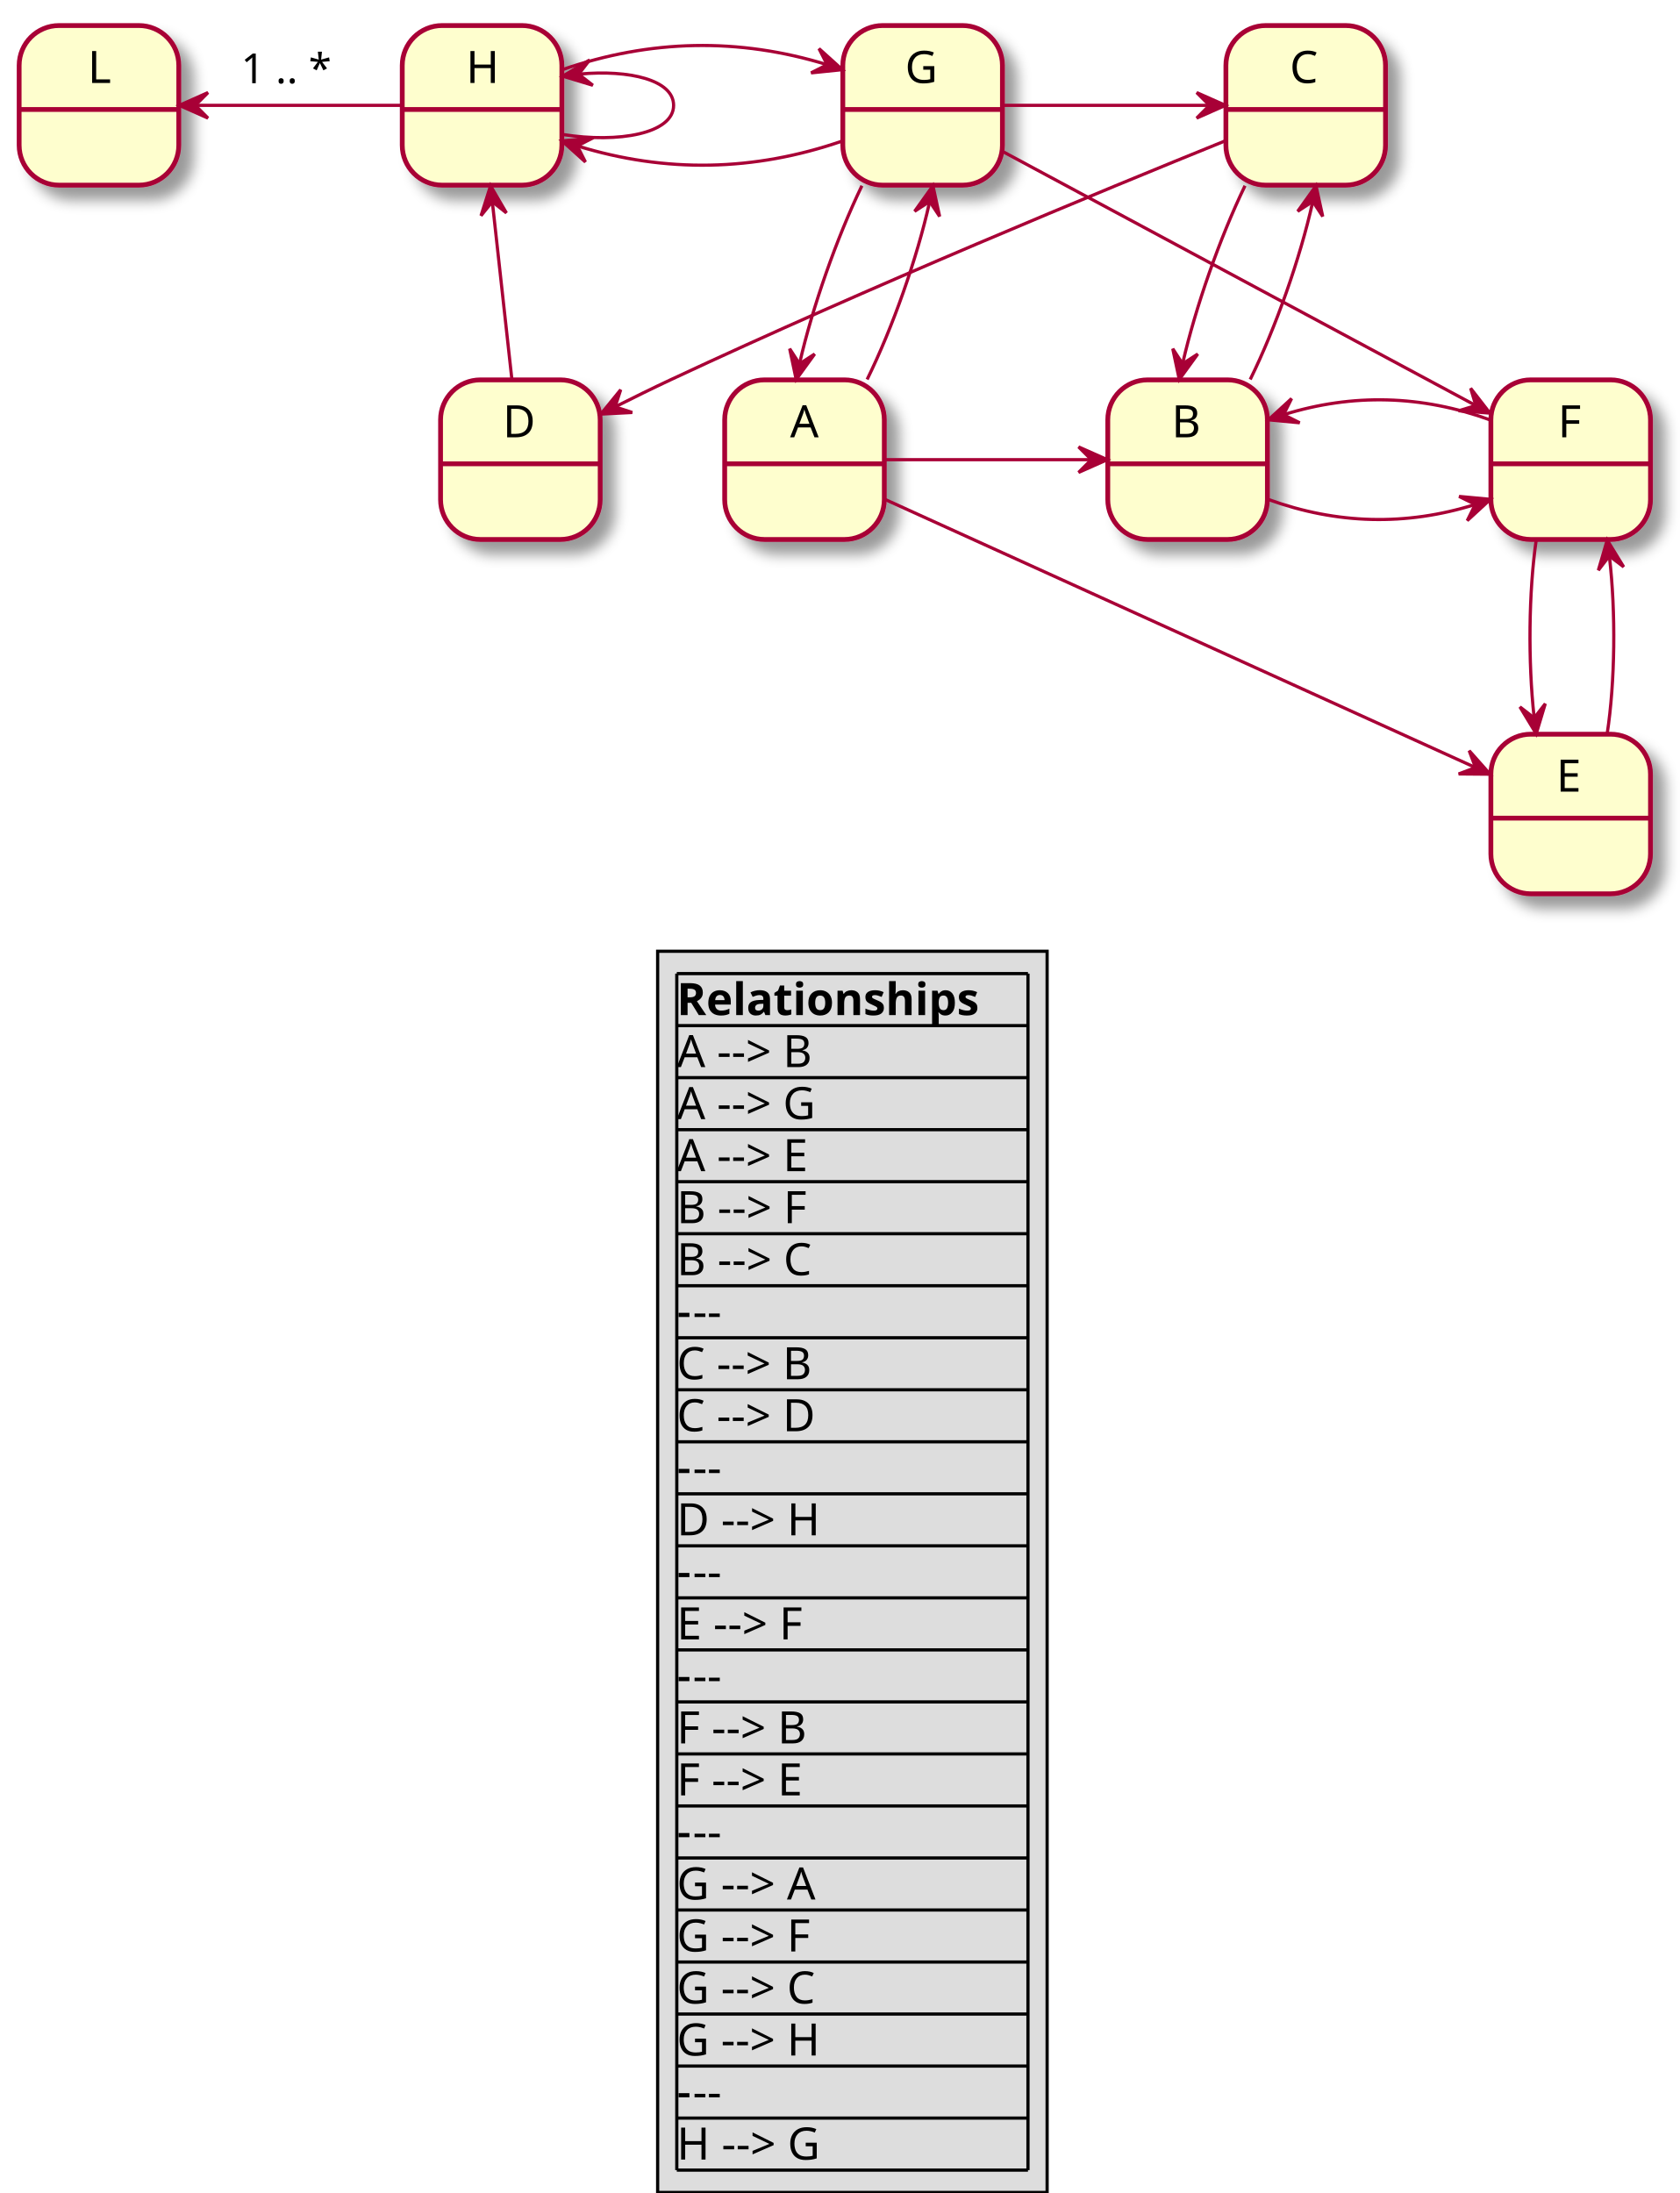
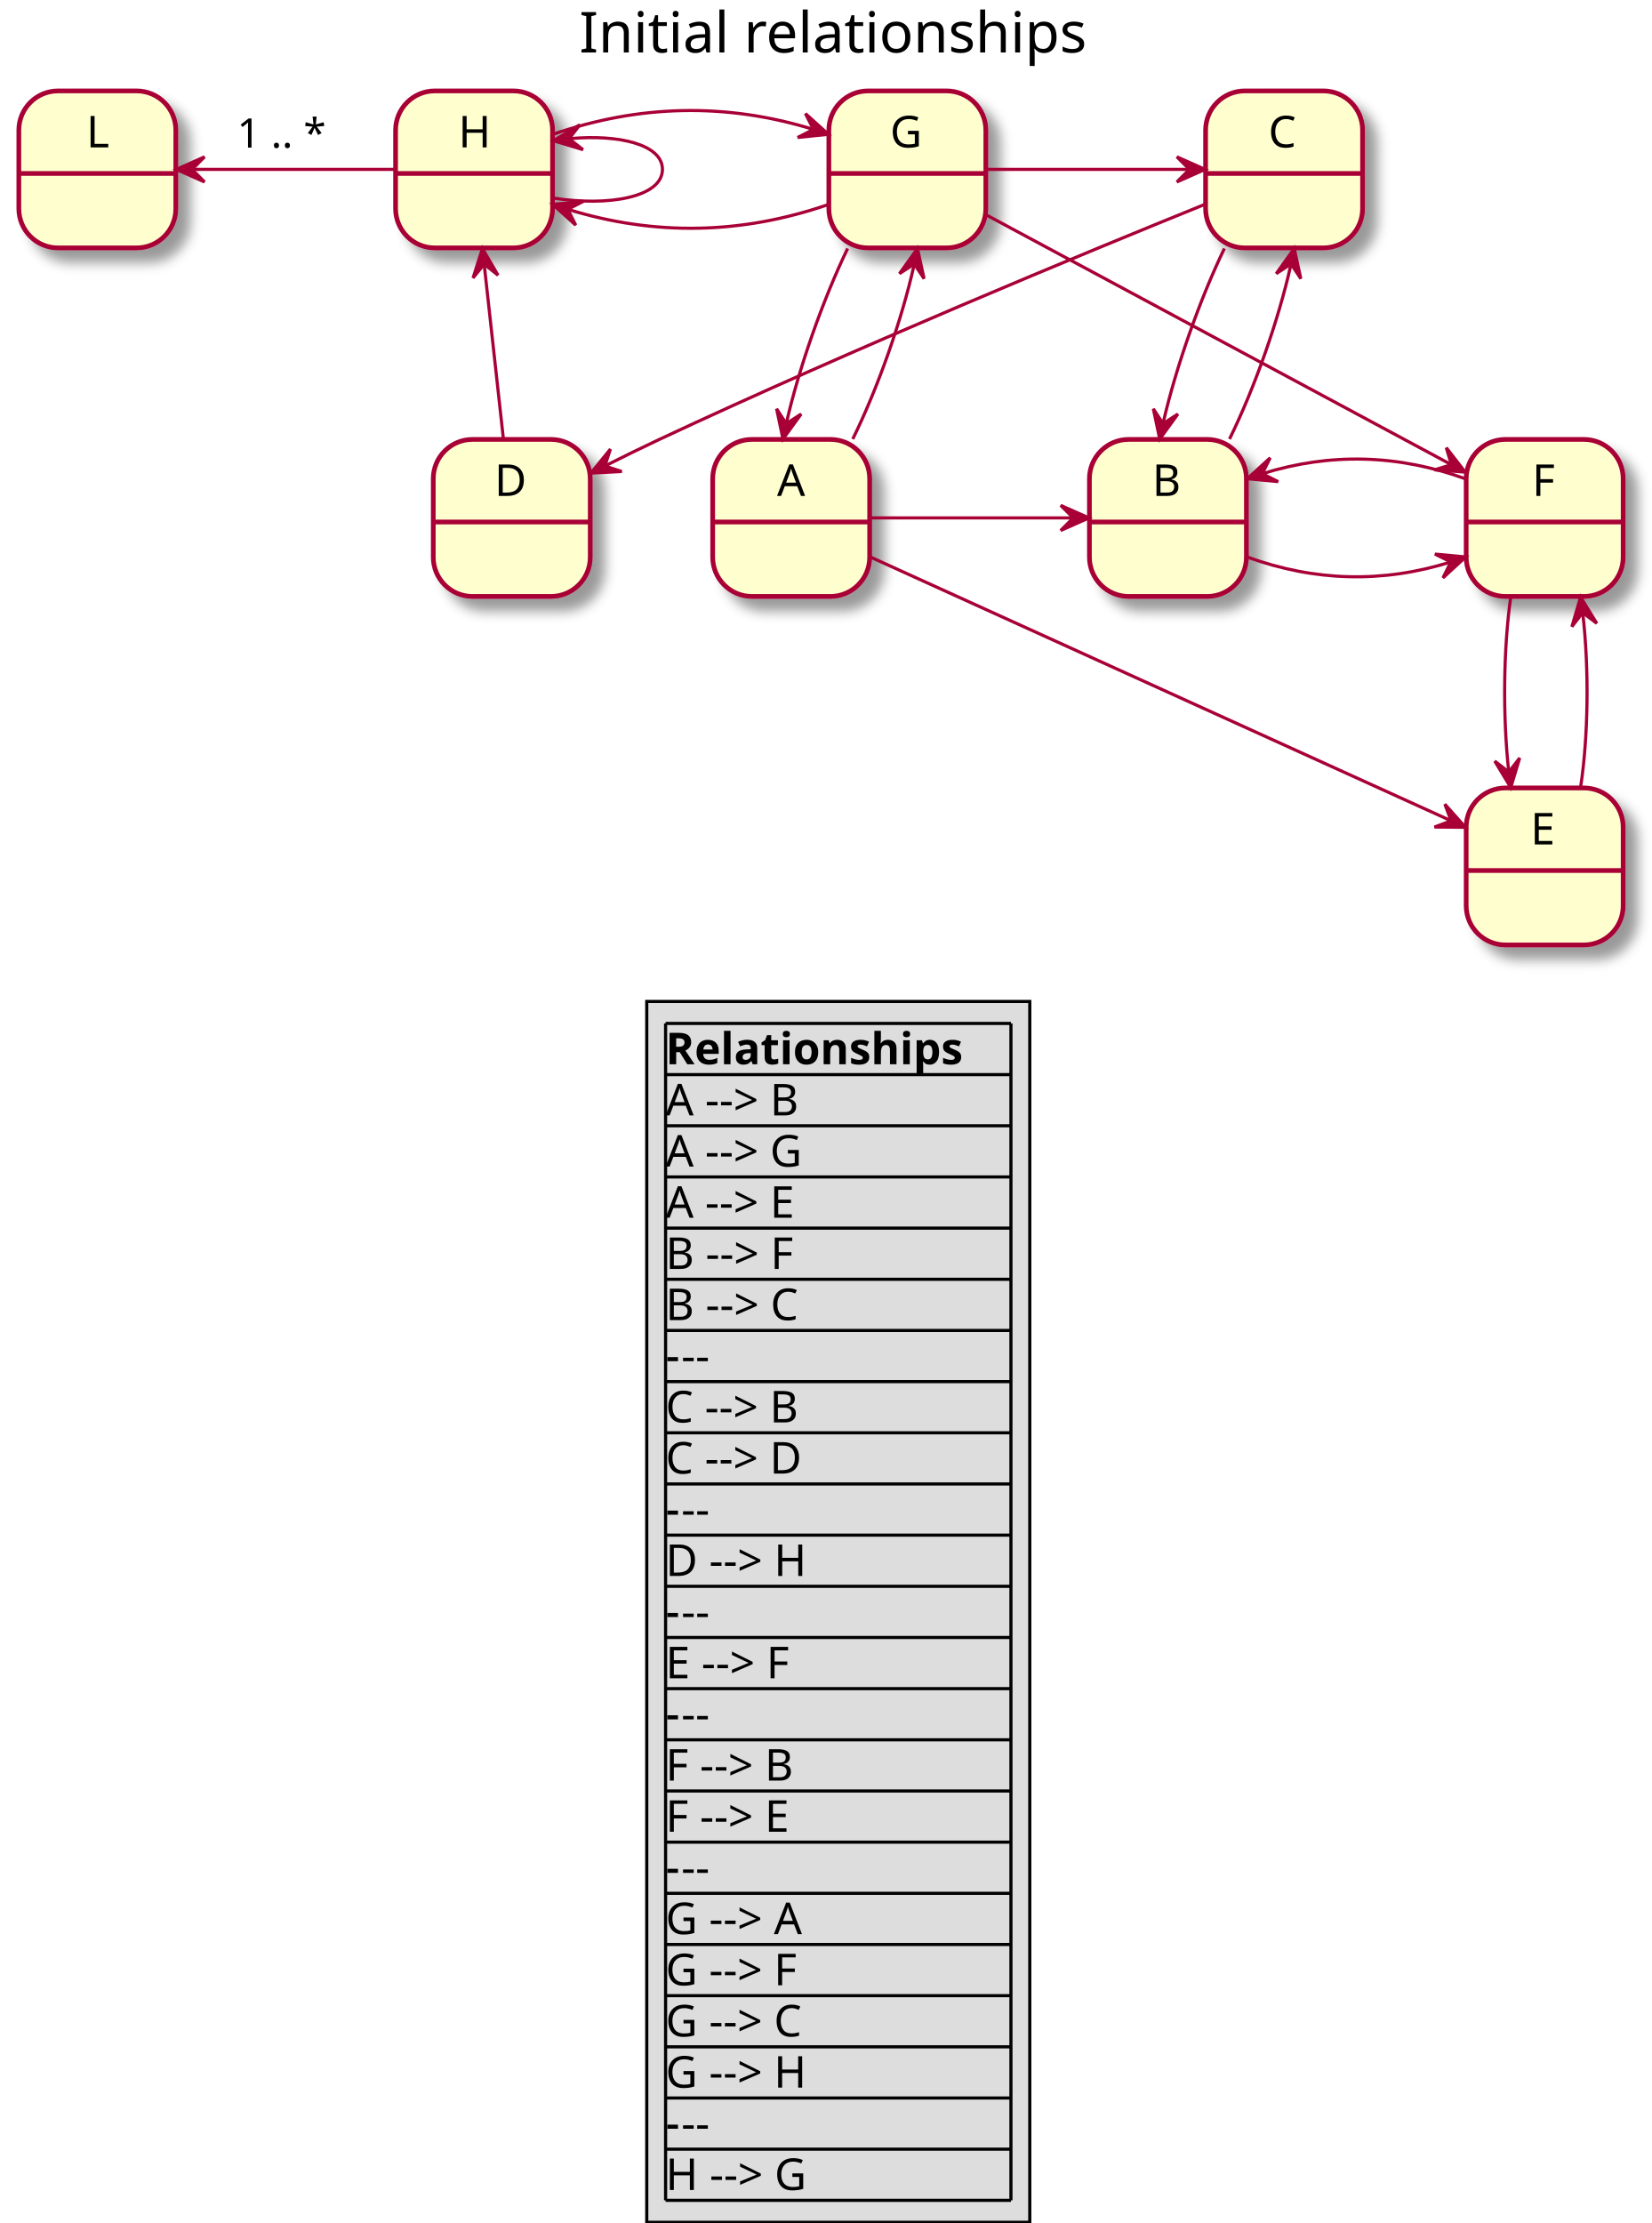
- <svg xmlns="http://www.w3.org/2000/svg" height="687px" style="width:526px;height:687px;" version="1.1" viewBox="0 0 526 687" width="526px">
+ <svg xmlns="http://www.w3.org/2000/svg" height="708px" style="width:526px;height:708px;" version="1.1" viewBox="0 0 526 708" width="526px">
  <defs>
-     <filter height="300%" id="fs95ii6" width="300%" x="-1" y="-1">
+     <filter height="300%" id="f13m2fj" width="300%" x="-1" y="-1">
      <feGaussianBlur result="blurOut" stdDeviation="2.0" />
      <feColorMatrix in="blurOut" result="blurOut2" type="matrix" values="0 0 0 0 0 0 0 0 0 0 0 0 0 0 0 0 0 0 .4 0" />
      <feOffset dx="4.0" dy="4.0" in="blurOut2" result="blurOut3" />
      <feBlend in="SourceGraphic" in2="blurOut3" mode="normal" />
    </filter>
  </defs>
  <g>
-     <rect fill="#FEFECE" filter="url(#fs95ii6)" height="50" rx="12.5" ry="12.5" style="stroke: #A80036; stroke-width: 1.5;" width="50" x="227" y="119" />
-     <line style="stroke: #A80036; stroke-width: 1.5;" x1="227" x2="277" y1="145.297" y2="145.297" />
-     <text fill="#000000" font-family="sans-serif" font-size="14" lengthAdjust="spacingAndGlyphs" textLength="9" x="247.5" y="136.995">A</text>
-     <rect fill="#FEFECE" filter="url(#fs95ii6)" height="50" rx="12.5" ry="12.5" style="stroke: #A80036; stroke-width: 1.5;" width="50" x="347" y="119" />
-     <line style="stroke: #A80036; stroke-width: 1.5;" x1="347" x2="397" y1="145.297" y2="145.297" />
-     <text fill="#000000" font-family="sans-serif" font-size="14" lengthAdjust="spacingAndGlyphs" textLength="10" x="367" y="136.995">B</text>
-     <rect fill="#FEFECE" filter="url(#fs95ii6)" height="50" rx="12.5" ry="12.5" style="stroke: #A80036; stroke-width: 1.5;" width="50" x="384" y="8" />
-     <line style="stroke: #A80036; stroke-width: 1.5;" x1="384" x2="434" y1="34.297" y2="34.297" />
-     <text fill="#000000" font-family="sans-serif" font-size="14" lengthAdjust="spacingAndGlyphs" textLength="10" x="404" y="25.995">C</text>
-     <rect fill="#FEFECE" filter="url(#fs95ii6)" height="50" rx="12.5" ry="12.5" style="stroke: #A80036; stroke-width: 1.5;" width="50" x="138" y="119" />
-     <line style="stroke: #A80036; stroke-width: 1.5;" x1="138" x2="188" y1="145.297" y2="145.297" />
-     <text fill="#000000" font-family="sans-serif" font-size="14" lengthAdjust="spacingAndGlyphs" textLength="11" x="157.5" y="136.995">D</text>
-     <rect fill="#FEFECE" filter="url(#fs95ii6)" height="50" rx="12.5" ry="12.5" style="stroke: #A80036; stroke-width: 1.5;" width="50" x="467" y="230" />
-     <line style="stroke: #A80036; stroke-width: 1.5;" x1="467" x2="517" y1="256.297" y2="256.297" />
-     <text fill="#000000" font-family="sans-serif" font-size="14" lengthAdjust="spacingAndGlyphs" textLength="9" x="487.5" y="247.995">E</text>
-     <rect fill="#FEFECE" filter="url(#fs95ii6)" height="50" rx="12.5" ry="12.5" style="stroke: #A80036; stroke-width: 1.5;" width="50" x="467" y="119" />
-     <line style="stroke: #A80036; stroke-width: 1.5;" x1="467" x2="517" y1="145.297" y2="145.297" />
-     <text fill="#000000" font-family="sans-serif" font-size="14" lengthAdjust="spacingAndGlyphs" textLength="8" x="488" y="136.995">F</text>
-     <rect fill="#FEFECE" filter="url(#fs95ii6)" height="50" rx="12.5" ry="12.5" style="stroke: #A80036; stroke-width: 1.5;" width="50" x="264" y="8" />
-     <line style="stroke: #A80036; stroke-width: 1.5;" x1="264" x2="314" y1="34.297" y2="34.297" />
-     <text fill="#000000" font-family="sans-serif" font-size="14" lengthAdjust="spacingAndGlyphs" textLength="11" x="283.5" y="25.995">G</text>
-     <rect fill="#FEFECE" filter="url(#fs95ii6)" height="50" rx="12.5" ry="12.5" style="stroke: #A80036; stroke-width: 1.5;" width="50" x="126" y="8" />
-     <line style="stroke: #A80036; stroke-width: 1.5;" x1="126" x2="176" y1="34.297" y2="34.297" />
-     <text fill="#000000" font-family="sans-serif" font-size="14" lengthAdjust="spacingAndGlyphs" textLength="10" x="146" y="25.995">H</text>
-     <rect fill="#FEFECE" filter="url(#fs95ii6)" height="50" rx="12.5" ry="12.5" style="stroke: #A80036; stroke-width: 1.5;" width="50" x="6" y="8" />
-     <line style="stroke: #A80036; stroke-width: 1.5;" x1="6" x2="56" y1="34.297" y2="34.297" />
-     <text fill="#000000" font-family="sans-serif" font-size="14" lengthAdjust="spacingAndGlyphs" textLength="7" x="27.5" y="25.995">L</text>
-     <path d="M277.312,144 C298.771,144 320.229,144 341.688,144 " fill="none" style="stroke: #A80036; stroke-width: 1.0;" />
-     <polygon fill="#A80036" points="346.849,144,337.849,140,341.849,144,337.849,148,346.849,144" style="stroke: #A80036; stroke-width: 1.0;" />
-     <path d="M271.618,118.877 C279.668,102.522 287.277,80.804 291.15,63.432 " fill="none" style="stroke: #A80036; stroke-width: 1.0;" />
-     <polygon fill="#A80036" points="292.229,58.191,286.496,66.199,291.22,63.088,294.331,67.813,292.229,58.191" style="stroke: #A80036; stroke-width: 1.0;" />
-     <path d="M269.984,58.191 C262.074,74.56 254.483,96.279 250.508,113.64 " fill="none" style="stroke: #A80036; stroke-width: 1.0;" />
-     <polygon fill="#A80036" points="249.394,118.877,255.18,110.907,250.435,113.987,247.356,109.241,249.394,118.877" style="stroke: #A80036; stroke-width: 1.0;" />
-     <path d="M277.231,156.459 C321.794,176.698 414.231,218.68 461.989,240.37 " fill="none" style="stroke: #A80036; stroke-width: 1.0;" />
-     <polygon fill="#A80036" points="466.747,242.531,460.208,235.166,462.195,240.463,456.899,242.45,466.747,242.531" style="stroke: #A80036; stroke-width: 1.0;" />
-     <path d="M397.312,156.483 C418.861,164.269 440.41,164.8 461.959,158.075 " fill="none" style="stroke: #A80036; stroke-width: 1.0;" />
-     <polygon fill="#A80036" points="466.849,156.425,457.043,155.513,462.111,158.024,459.6,163.093,466.849,156.425" style="stroke: #A80036; stroke-width: 1.0;" />
-     <path d="M466.849,131.575 C445.3,123.753 423.751,123.186 402.202,129.875 " fill="none" style="stroke: #A80036; stroke-width: 1.0;" />
-     <polygon fill="#A80036" points="397.312,131.517,407.117,132.442,402.051,129.924,404.569,124.859,397.312,131.517" style="stroke: #A80036; stroke-width: 1.0;" />
-     <path d="M391.618,118.877 C399.668,102.522 407.277,80.804 411.15,63.432 " fill="none" style="stroke: #A80036; stroke-width: 1.0;" />
-     <polygon fill="#A80036" points="412.229,58.191,406.496,66.199,411.22,63.088,414.331,67.813,412.229,58.191" style="stroke: #A80036; stroke-width: 1.0;" />
-     <path d="M389.984,58.191 C382.074,74.56 374.483,96.279 370.508,113.64 " fill="none" style="stroke: #A80036; stroke-width: 1.0;" />
-     <polygon fill="#A80036" points="369.394,118.877,375.18,110.907,370.435,113.987,367.356,109.241,369.394,118.877" style="stroke: #A80036; stroke-width: 1.0;" />
-     <path d="M383.939,44.06 C345.971,59.445 271.753,90.086 210,119 C204.425,121.61 198.539,124.504 192.889,127.351 " fill="none" style="stroke: #A80036; stroke-width: 1.0;" />
-     <polygon fill="#A80036" points="188.211,129.726,198.047,129.22,192.67,127.463,194.426,122.086,188.211,129.726" style="stroke: #A80036; stroke-width: 1.0;" />
-     <path d="M160.344,118.877 C158.544,102.522 156.153,80.804 154.24,63.432 " fill="none" style="stroke: #A80036; stroke-width: 1.0;" />
-     <polygon fill="#A80036" points="153.663,58.191,150.672,67.575,154.21,63.161,158.624,66.699,153.663,58.191" style="stroke: #A80036; stroke-width: 1.0;" />
-     <path d="M503.43,229.877 C505.928,213.522 506.165,191.804 504.141,174.432 " fill="none" style="stroke: #A80036; stroke-width: 1.0;" />
-     <polygon fill="#A80036" points="503.44,169.191,500.666,178.641,504.101,174.147,508.596,177.583,503.44,169.191" style="stroke: #A80036; stroke-width: 1.0;" />
-     <path d="M481.195,169.191 C478.842,185.56 478.624,207.279 480.542,224.64 " fill="none" style="stroke: #A80036; stroke-width: 1.0;" />
-     <polygon fill="#A80036" points="481.205,229.877,484.042,220.446,480.576,224.917,476.105,221.451,481.205,229.877" style="stroke: #A80036; stroke-width: 1.0;" />
-     <path d="M314.3,47.585 C351.782,67.711 421.938,105.38 461.972,126.877 " fill="none" style="stroke: #A80036; stroke-width: 1.0;" />
-     <polygon fill="#A80036" points="466.701,129.416,460.665,121.633,462.296,127.05,456.88,128.681,466.701,129.416" style="stroke: #A80036; stroke-width: 1.0;" />
-     <path d="M314.312,33 C335.771,33 357.229,33 378.688,33 " fill="none" style="stroke: #A80036; stroke-width: 1.0;" />
-     <polygon fill="#A80036" points="383.849,33,374.849,29,378.849,33,374.849,37,383.849,33" style="stroke: #A80036; stroke-width: 1.0;" />
-     <path d="M180.867,45.719 C208.53,54.245 236.192,53.731 263.855,44.176 " fill="none" style="stroke: #A80036; stroke-width: 1.0;" />
-     <polygon fill="#A80036" points="176.066,44.149,183.375,50.751,180.818,45.705,185.864,43.148,176.066,44.149" style="stroke: #A80036; stroke-width: 1.0;" />
-     <path d="M176.066,21.851 C203.729,12.279 231.391,11.747 259.054,20.257 " fill="none" style="stroke: #A80036; stroke-width: 1.0;" />
-     <polygon fill="#A80036" points="263.855,21.824,256.542,15.227,259.102,20.271,254.058,22.831,263.855,21.824" style="stroke: #A80036; stroke-width: 1.0;" />
-     <path d="M181.582,23.2 C197.095,21.774 211,25.04 211,33 C211,41.859 193.773,44.905 176.278,42.136 " fill="none" style="stroke: #A80036; stroke-width: 1.0;" />
-     <polygon fill="#A80036" points="176.278,23.864,185.705,26.717,181.239,23.244,184.712,18.779,176.278,23.864" style="stroke: #A80036; stroke-width: 1.0;" />
-     <path d="M61.354,33 C81.3,33 107.085,33 125.877,33 " fill="none" style="stroke: #A80036; stroke-width: 1.0;" />
-     <polygon fill="#A80036" points="56.156,33,65.156,37,61.156,33,65.156,29,56.156,33" style="stroke: #A80036; stroke-width: 1.0;" />
-     <text fill="#000000" font-family="sans-serif" font-size="13" lengthAdjust="spacingAndGlyphs" textLength="31" x="75.5" y="26.067">1 .. *</text>
-     <polygon fill="#DDDDDD" points="206,298,206,686.828,328,686.828,328,298,206,298" style="stroke: #000000; stroke-width: 1.0;" />
-     <text fill="#000000" font-family="sans-serif" font-size="14" font-weight="bold" lengthAdjust="spacingAndGlyphs" textLength="105" x="212" y="317.995">Relationships</text>
-     <text fill="#000000" font-family="sans-serif" font-size="14" lengthAdjust="spacingAndGlyphs" textLength="49" x="212" y="334.292">A --&gt; B</text>
-     <text fill="#000000" font-family="sans-serif" font-size="14" lengthAdjust="spacingAndGlyphs" textLength="50" x="212" y="350.589">A --&gt; G</text>
-     <text fill="#000000" font-family="sans-serif" font-size="14" lengthAdjust="spacingAndGlyphs" textLength="48" x="212" y="366.886">A --&gt; E</text>
-     <text fill="#000000" font-family="sans-serif" font-size="14" lengthAdjust="spacingAndGlyphs" textLength="48" x="212" y="383.183">B --&gt; F</text>
-     <text fill="#000000" font-family="sans-serif" font-size="14" lengthAdjust="spacingAndGlyphs" textLength="50" x="212" y="399.479">B --&gt; C</text>
-     <text fill="#000000" font-family="sans-serif" font-size="14" lengthAdjust="spacingAndGlyphs" text-decoration="line-through" textLength="5" x="212" y="415.776">-</text>
-     <text fill="#000000" font-family="sans-serif" font-size="14" lengthAdjust="spacingAndGlyphs" textLength="10" x="217" y="415.776">--</text>
-     <text fill="#000000" font-family="sans-serif" font-size="14" lengthAdjust="spacingAndGlyphs" textLength="50" x="212" y="432.073">C --&gt; B</text>
-     <text fill="#000000" font-family="sans-serif" font-size="14" lengthAdjust="spacingAndGlyphs" textLength="51" x="212" y="448.37">C --&gt; D</text>
-     <text fill="#000000" font-family="sans-serif" font-size="14" lengthAdjust="spacingAndGlyphs" text-decoration="line-through" textLength="5" x="212" y="464.667">-</text>
-     <text fill="#000000" font-family="sans-serif" font-size="14" lengthAdjust="spacingAndGlyphs" textLength="10" x="217" y="464.667">--</text>
-     <text fill="#000000" font-family="sans-serif" font-size="14" lengthAdjust="spacingAndGlyphs" textLength="51" x="212" y="480.964">D --&gt; H</text>
-     <text fill="#000000" font-family="sans-serif" font-size="14" lengthAdjust="spacingAndGlyphs" text-decoration="line-through" textLength="5" x="212" y="497.261">-</text>
-     <text fill="#000000" font-family="sans-serif" font-size="14" lengthAdjust="spacingAndGlyphs" textLength="10" x="217" y="497.261">--</text>
-     <text fill="#000000" font-family="sans-serif" font-size="14" lengthAdjust="spacingAndGlyphs" textLength="47" x="212" y="513.558">E --&gt; F</text>
-     <text fill="#000000" font-family="sans-serif" font-size="14" lengthAdjust="spacingAndGlyphs" text-decoration="line-through" textLength="5" x="212" y="529.855">-</text>
-     <text fill="#000000" font-family="sans-serif" font-size="14" lengthAdjust="spacingAndGlyphs" textLength="10" x="217" y="529.855">--</text>
-     <text fill="#000000" font-family="sans-serif" font-size="14" lengthAdjust="spacingAndGlyphs" textLength="48" x="212" y="546.151">F --&gt; B</text>
-     <text fill="#000000" font-family="sans-serif" font-size="14" lengthAdjust="spacingAndGlyphs" textLength="47" x="212" y="562.448">F --&gt; E</text>
-     <text fill="#000000" font-family="sans-serif" font-size="14" lengthAdjust="spacingAndGlyphs" text-decoration="line-through" textLength="5" x="212" y="578.745">-</text>
-     <text fill="#000000" font-family="sans-serif" font-size="14" lengthAdjust="spacingAndGlyphs" textLength="10" x="217" y="578.745">--</text>
-     <text fill="#000000" font-family="sans-serif" font-size="14" lengthAdjust="spacingAndGlyphs" textLength="50" x="212" y="595.042">G --&gt; A</text>
-     <text fill="#000000" font-family="sans-serif" font-size="14" lengthAdjust="spacingAndGlyphs" textLength="49" x="212" y="611.339">G --&gt; F</text>
-     <text fill="#000000" font-family="sans-serif" font-size="14" lengthAdjust="spacingAndGlyphs" textLength="51" x="212" y="627.636">G --&gt; C</text>
-     <text fill="#000000" font-family="sans-serif" font-size="14" lengthAdjust="spacingAndGlyphs" textLength="51" x="212" y="643.933">G --&gt; H</text>
-     <text fill="#000000" font-family="sans-serif" font-size="14" lengthAdjust="spacingAndGlyphs" text-decoration="line-through" textLength="5" x="212" y="660.23">-</text>
-     <text fill="#000000" font-family="sans-serif" font-size="14" lengthAdjust="spacingAndGlyphs" textLength="10" x="217" y="660.23">--</text>
-     <text fill="#000000" font-family="sans-serif" font-size="14" lengthAdjust="spacingAndGlyphs" textLength="51" x="212" y="676.526">H --&gt; G</text>
-     <line style="stroke: #000000; stroke-width: 1.0;" x1="212" x2="322" y1="305" y2="305" />
-     <line style="stroke: #000000; stroke-width: 1.0;" x1="212" x2="322" y1="321.297" y2="321.297" />
-     <line style="stroke: #000000; stroke-width: 1.0;" x1="212" x2="322" y1="337.594" y2="337.594" />
-     <line style="stroke: #000000; stroke-width: 1.0;" x1="212" x2="322" y1="353.891" y2="353.891" />
-     <line style="stroke: #000000; stroke-width: 1.0;" x1="212" x2="322" y1="370.188" y2="370.188" />
-     <line style="stroke: #000000; stroke-width: 1.0;" x1="212" x2="322" y1="386.484" y2="386.484" />
-     <line style="stroke: #000000; stroke-width: 1.0;" x1="212" x2="322" y1="402.781" y2="402.781" />
-     <line style="stroke: #000000; stroke-width: 1.0;" x1="212" x2="322" y1="419.078" y2="419.078" />
-     <line style="stroke: #000000; stroke-width: 1.0;" x1="212" x2="322" y1="435.375" y2="435.375" />
-     <line style="stroke: #000000; stroke-width: 1.0;" x1="212" x2="322" y1="451.672" y2="451.672" />
-     <line style="stroke: #000000; stroke-width: 1.0;" x1="212" x2="322" y1="467.969" y2="467.969" />
-     <line style="stroke: #000000; stroke-width: 1.0;" x1="212" x2="322" y1="484.266" y2="484.266" />
-     <line style="stroke: #000000; stroke-width: 1.0;" x1="212" x2="322" y1="500.562" y2="500.562" />
-     <line style="stroke: #000000; stroke-width: 1.0;" x1="212" x2="322" y1="516.859" y2="516.859" />
-     <line style="stroke: #000000; stroke-width: 1.0;" x1="212" x2="322" y1="533.156" y2="533.156" />
-     <line style="stroke: #000000; stroke-width: 1.0;" x1="212" x2="322" y1="549.453" y2="549.453" />
-     <line style="stroke: #000000; stroke-width: 1.0;" x1="212" x2="322" y1="565.75" y2="565.75" />
-     <line style="stroke: #000000; stroke-width: 1.0;" x1="212" x2="322" y1="582.047" y2="582.047" />
-     <line style="stroke: #000000; stroke-width: 1.0;" x1="212" x2="322" y1="598.344" y2="598.344" />
-     <line style="stroke: #000000; stroke-width: 1.0;" x1="212" x2="322" y1="614.641" y2="614.641" />
-     <line style="stroke: #000000; stroke-width: 1.0;" x1="212" x2="322" y1="630.938" y2="630.938" />
-     <line style="stroke: #000000; stroke-width: 1.0;" x1="212" x2="322" y1="647.234" y2="647.234" />
-     <line style="stroke: #000000; stroke-width: 1.0;" x1="212" x2="322" y1="663.531" y2="663.531" />
-     <line style="stroke: #000000; stroke-width: 1.0;" x1="212" x2="322" y1="679.828" y2="679.828" />
-     <line style="stroke: #000000; stroke-width: 1.0;" x1="212" x2="212" y1="305" y2="679.828" />
-     <line style="stroke: #000000; stroke-width: 1.0;" x1="322" x2="322" y1="305" y2="679.828" />
+     <text fill="#000000" font-family="sans-serif" font-size="18" lengthAdjust="spacingAndGlyphs" textLength="166" x="184.5" y="16.708">Initial relationships</text>
+     <rect fill="#FEFECE" filter="url(#f13m2fj)" height="50" rx="12.5" ry="12.5" style="stroke: #A80036; stroke-width: 1.5;" width="50" x="227" y="139.953" />
+     <line style="stroke: #A80036; stroke-width: 1.5;" x1="227" x2="277" y1="166.25" y2="166.25" />
+     <text fill="#000000" font-family="sans-serif" font-size="14" lengthAdjust="spacingAndGlyphs" textLength="9" x="247.5" y="157.948">A</text>
+     <rect fill="#FEFECE" filter="url(#f13m2fj)" height="50" rx="12.5" ry="12.5" style="stroke: #A80036; stroke-width: 1.5;" width="50" x="347" y="139.953" />
+     <line style="stroke: #A80036; stroke-width: 1.5;" x1="347" x2="397" y1="166.25" y2="166.25" />
+     <text fill="#000000" font-family="sans-serif" font-size="14" lengthAdjust="spacingAndGlyphs" textLength="10" x="367" y="157.948">B</text>
+     <rect fill="#FEFECE" filter="url(#f13m2fj)" height="50" rx="12.5" ry="12.5" style="stroke: #A80036; stroke-width: 1.5;" width="50" x="384" y="28.953" />
+     <line style="stroke: #A80036; stroke-width: 1.5;" x1="384" x2="434" y1="55.25" y2="55.25" />
+     <text fill="#000000" font-family="sans-serif" font-size="14" lengthAdjust="spacingAndGlyphs" textLength="10" x="404" y="46.948">C</text>
+     <rect fill="#FEFECE" filter="url(#f13m2fj)" height="50" rx="12.5" ry="12.5" style="stroke: #A80036; stroke-width: 1.5;" width="50" x="138" y="139.953" />
+     <line style="stroke: #A80036; stroke-width: 1.5;" x1="138" x2="188" y1="166.25" y2="166.25" />
+     <text fill="#000000" font-family="sans-serif" font-size="14" lengthAdjust="spacingAndGlyphs" textLength="11" x="157.5" y="157.948">D</text>
+     <rect fill="#FEFECE" filter="url(#f13m2fj)" height="50" rx="12.5" ry="12.5" style="stroke: #A80036; stroke-width: 1.5;" width="50" x="467" y="250.953" />
+     <line style="stroke: #A80036; stroke-width: 1.5;" x1="467" x2="517" y1="277.25" y2="277.25" />
+     <text fill="#000000" font-family="sans-serif" font-size="14" lengthAdjust="spacingAndGlyphs" textLength="9" x="487.5" y="268.948">E</text>
+     <rect fill="#FEFECE" filter="url(#f13m2fj)" height="50" rx="12.5" ry="12.5" style="stroke: #A80036; stroke-width: 1.5;" width="50" x="467" y="139.953" />
+     <line style="stroke: #A80036; stroke-width: 1.5;" x1="467" x2="517" y1="166.25" y2="166.25" />
+     <text fill="#000000" font-family="sans-serif" font-size="14" lengthAdjust="spacingAndGlyphs" textLength="8" x="488" y="157.948">F</text>
+     <rect fill="#FEFECE" filter="url(#f13m2fj)" height="50" rx="12.5" ry="12.5" style="stroke: #A80036; stroke-width: 1.5;" width="50" x="264" y="28.953" />
+     <line style="stroke: #A80036; stroke-width: 1.5;" x1="264" x2="314" y1="55.25" y2="55.25" />
+     <text fill="#000000" font-family="sans-serif" font-size="14" lengthAdjust="spacingAndGlyphs" textLength="11" x="283.5" y="46.948">G</text>
+     <rect fill="#FEFECE" filter="url(#f13m2fj)" height="50" rx="12.5" ry="12.5" style="stroke: #A80036; stroke-width: 1.5;" width="50" x="126" y="28.953" />
+     <line style="stroke: #A80036; stroke-width: 1.5;" x1="126" x2="176" y1="55.25" y2="55.25" />
+     <text fill="#000000" font-family="sans-serif" font-size="14" lengthAdjust="spacingAndGlyphs" textLength="10" x="146" y="46.948">H</text>
+     <rect fill="#FEFECE" filter="url(#f13m2fj)" height="50" rx="12.5" ry="12.5" style="stroke: #A80036; stroke-width: 1.5;" width="50" x="6" y="28.953" />
+     <line style="stroke: #A80036; stroke-width: 1.5;" x1="6" x2="56" y1="55.25" y2="55.25" />
+     <text fill="#000000" font-family="sans-serif" font-size="14" lengthAdjust="spacingAndGlyphs" textLength="7" x="27.5" y="46.948">L</text>
+     <path d="M277.312,164.953 C298.771,164.953 320.229,164.953 341.688,164.953 " fill="none" style="stroke: #A80036; stroke-width: 1.0;" />
+     <polygon fill="#A80036" points="346.849,164.953,337.849,160.953,341.849,164.953,337.849,168.953,346.849,164.953" style="stroke: #A80036; stroke-width: 1.0;" />
+     <path d="M271.618,139.83 C279.668,123.475 287.277,101.757 291.15,84.385 " fill="none" style="stroke: #A80036; stroke-width: 1.0;" />
+     <polygon fill="#A80036" points="292.229,79.144,286.496,87.152,291.22,84.041,294.331,88.766,292.229,79.144" style="stroke: #A80036; stroke-width: 1.0;" />
+     <path d="M269.984,79.144 C262.074,95.513 254.483,117.232 250.508,134.593 " fill="none" style="stroke: #A80036; stroke-width: 1.0;" />
+     <polygon fill="#A80036" points="249.394,139.83,255.18,131.86,250.435,134.94,247.356,130.195,249.394,139.83" style="stroke: #A80036; stroke-width: 1.0;" />
+     <path d="M277.231,177.412 C321.794,197.651 414.231,239.633 461.989,261.323 " fill="none" style="stroke: #A80036; stroke-width: 1.0;" />
+     <polygon fill="#A80036" points="466.747,263.484,460.208,256.119,462.195,261.416,456.899,263.403,466.747,263.484" style="stroke: #A80036; stroke-width: 1.0;" />
+     <path d="M397.312,177.436 C418.861,185.222 440.41,185.753 461.959,179.028 " fill="none" style="stroke: #A80036; stroke-width: 1.0;" />
+     <polygon fill="#A80036" points="466.849,177.378,457.043,176.466,462.111,178.977,459.6,184.046,466.849,177.378" style="stroke: #A80036; stroke-width: 1.0;" />
+     <path d="M466.849,152.528 C445.3,144.706 423.751,144.139 402.202,150.828 " fill="none" style="stroke: #A80036; stroke-width: 1.0;" />
+     <polygon fill="#A80036" points="397.312,152.47,407.117,153.395,402.051,150.877,404.569,145.812,397.312,152.47" style="stroke: #A80036; stroke-width: 1.0;" />
+     <path d="M391.618,139.83 C399.668,123.475 407.277,101.757 411.15,84.385 " fill="none" style="stroke: #A80036; stroke-width: 1.0;" />
+     <polygon fill="#A80036" points="412.229,79.144,406.496,87.152,411.22,84.041,414.331,88.766,412.229,79.144" style="stroke: #A80036; stroke-width: 1.0;" />
+     <path d="M389.984,79.144 C382.074,95.513 374.483,117.232 370.508,134.593 " fill="none" style="stroke: #A80036; stroke-width: 1.0;" />
+     <polygon fill="#A80036" points="369.394,139.83,375.18,131.86,370.435,134.94,367.356,130.195,369.394,139.83" style="stroke: #A80036; stroke-width: 1.0;" />
+     <path d="M383.939,65.013 C345.971,80.398 271.753,111.039 210,139.953 C204.425,142.563 198.539,145.457 192.889,148.304 " fill="none" style="stroke: #A80036; stroke-width: 1.0;" />
+     <polygon fill="#A80036" points="188.211,150.679,198.047,150.173,192.67,148.416,194.426,143.039,188.211,150.679" style="stroke: #A80036; stroke-width: 1.0;" />
+     <path d="M160.344,139.83 C158.544,123.475 156.153,101.757 154.24,84.385 " fill="none" style="stroke: #A80036; stroke-width: 1.0;" />
+     <polygon fill="#A80036" points="153.663,79.144,150.672,88.528,154.21,84.114,158.624,87.652,153.663,79.144" style="stroke: #A80036; stroke-width: 1.0;" />
+     <path d="M503.43,250.83 C505.928,234.475 506.165,212.758 504.141,195.385 " fill="none" style="stroke: #A80036; stroke-width: 1.0;" />
+     <polygon fill="#A80036" points="503.44,190.144,500.666,199.594,504.101,195.1,508.596,198.536,503.44,190.144" style="stroke: #A80036; stroke-width: 1.0;" />
+     <path d="M481.195,190.144 C478.842,206.513 478.624,228.232 480.542,245.593 " fill="none" style="stroke: #A80036; stroke-width: 1.0;" />
+     <polygon fill="#A80036" points="481.205,250.83,484.042,241.399,480.576,245.87,476.105,242.404,481.205,250.83" style="stroke: #A80036; stroke-width: 1.0;" />
+     <path d="M314.3,68.538 C351.782,88.664 421.938,126.333 461.972,147.83 " fill="none" style="stroke: #A80036; stroke-width: 1.0;" />
+     <polygon fill="#A80036" points="466.701,150.369,460.665,142.587,462.296,148.003,456.88,149.634,466.701,150.369" style="stroke: #A80036; stroke-width: 1.0;" />
+     <path d="M314.312,53.953 C335.771,53.953 357.229,53.953 378.688,53.953 " fill="none" style="stroke: #A80036; stroke-width: 1.0;" />
+     <polygon fill="#A80036" points="383.849,53.953,374.849,49.953,378.849,53.953,374.849,57.953,383.849,53.953" style="stroke: #A80036; stroke-width: 1.0;" />
+     <path d="M180.867,66.672 C208.53,75.198 236.192,74.684 263.855,65.129 " fill="none" style="stroke: #A80036; stroke-width: 1.0;" />
+     <polygon fill="#A80036" points="176.066,65.102,183.375,71.704,180.818,66.658,185.864,64.101,176.066,65.102" style="stroke: #A80036; stroke-width: 1.0;" />
+     <path d="M176.066,42.804 C203.729,33.232 231.391,32.7 259.054,41.21 " fill="none" style="stroke: #A80036; stroke-width: 1.0;" />
+     <polygon fill="#A80036" points="263.855,42.777,256.542,36.18,259.102,41.224,254.058,43.784,263.855,42.777" style="stroke: #A80036; stroke-width: 1.0;" />
+     <path d="M181.582,44.153 C197.095,42.727 211,45.993 211,53.953 C211,62.812 193.773,65.858 176.278,63.089 " fill="none" style="stroke: #A80036; stroke-width: 1.0;" />
+     <polygon fill="#A80036" points="176.278,44.817,185.705,47.67,181.239,44.197,184.712,39.732,176.278,44.817" style="stroke: #A80036; stroke-width: 1.0;" />
+     <path d="M61.354,53.953 C81.3,53.953 107.085,53.953 125.877,53.953 " fill="none" style="stroke: #A80036; stroke-width: 1.0;" />
+     <polygon fill="#A80036" points="56.156,53.953,65.156,57.953,61.156,53.953,65.156,49.953,56.156,53.953" style="stroke: #A80036; stroke-width: 1.0;" />
+     <text fill="#000000" font-family="sans-serif" font-size="13" lengthAdjust="spacingAndGlyphs" textLength="31" x="75.5" y="47.02">1 .. *</text>
+     <polygon fill="#DDDDDD" points="206,318.953,206,707.781,328,707.781,328,318.953,206,318.953" style="stroke: #000000; stroke-width: 1.0;" />
+     <text fill="#000000" font-family="sans-serif" font-size="14" font-weight="bold" lengthAdjust="spacingAndGlyphs" textLength="105" x="212" y="338.948">Relationships</text>
+     <text fill="#000000" font-family="sans-serif" font-size="14" lengthAdjust="spacingAndGlyphs" textLength="49" x="212" y="355.245">A --&gt; B</text>
+     <text fill="#000000" font-family="sans-serif" font-size="14" lengthAdjust="spacingAndGlyphs" textLength="50" x="212" y="371.542">A --&gt; G</text>
+     <text fill="#000000" font-family="sans-serif" font-size="14" lengthAdjust="spacingAndGlyphs" textLength="48" x="212" y="387.839">A --&gt; E</text>
+     <text fill="#000000" font-family="sans-serif" font-size="14" lengthAdjust="spacingAndGlyphs" textLength="48" x="212" y="404.136">B --&gt; F</text>
+     <text fill="#000000" font-family="sans-serif" font-size="14" lengthAdjust="spacingAndGlyphs" textLength="50" x="212" y="420.433">B --&gt; C</text>
+     <text fill="#000000" font-family="sans-serif" font-size="14" lengthAdjust="spacingAndGlyphs" text-decoration="line-through" textLength="5" x="212" y="436.729">-</text>
+     <text fill="#000000" font-family="sans-serif" font-size="14" lengthAdjust="spacingAndGlyphs" textLength="10" x="217" y="436.729">--</text>
+     <text fill="#000000" font-family="sans-serif" font-size="14" lengthAdjust="spacingAndGlyphs" textLength="50" x="212" y="453.026">C --&gt; B</text>
+     <text fill="#000000" font-family="sans-serif" font-size="14" lengthAdjust="spacingAndGlyphs" textLength="51" x="212" y="469.323">C --&gt; D</text>
+     <text fill="#000000" font-family="sans-serif" font-size="14" lengthAdjust="spacingAndGlyphs" text-decoration="line-through" textLength="5" x="212" y="485.62">-</text>
+     <text fill="#000000" font-family="sans-serif" font-size="14" lengthAdjust="spacingAndGlyphs" textLength="10" x="217" y="485.62">--</text>
+     <text fill="#000000" font-family="sans-serif" font-size="14" lengthAdjust="spacingAndGlyphs" textLength="51" x="212" y="501.917">D --&gt; H</text>
+     <text fill="#000000" font-family="sans-serif" font-size="14" lengthAdjust="spacingAndGlyphs" text-decoration="line-through" textLength="5" x="212" y="518.214">-</text>
+     <text fill="#000000" font-family="sans-serif" font-size="14" lengthAdjust="spacingAndGlyphs" textLength="10" x="217" y="518.214">--</text>
+     <text fill="#000000" font-family="sans-serif" font-size="14" lengthAdjust="spacingAndGlyphs" textLength="47" x="212" y="534.511">E --&gt; F</text>
+     <text fill="#000000" font-family="sans-serif" font-size="14" lengthAdjust="spacingAndGlyphs" text-decoration="line-through" textLength="5" x="212" y="550.808">-</text>
+     <text fill="#000000" font-family="sans-serif" font-size="14" lengthAdjust="spacingAndGlyphs" textLength="10" x="217" y="550.808">--</text>
+     <text fill="#000000" font-family="sans-serif" font-size="14" lengthAdjust="spacingAndGlyphs" textLength="48" x="212" y="567.105">F --&gt; B</text>
+     <text fill="#000000" font-family="sans-serif" font-size="14" lengthAdjust="spacingAndGlyphs" textLength="47" x="212" y="583.401">F --&gt; E</text>
+     <text fill="#000000" font-family="sans-serif" font-size="14" lengthAdjust="spacingAndGlyphs" text-decoration="line-through" textLength="5" x="212" y="599.698">-</text>
+     <text fill="#000000" font-family="sans-serif" font-size="14" lengthAdjust="spacingAndGlyphs" textLength="10" x="217" y="599.698">--</text>
+     <text fill="#000000" font-family="sans-serif" font-size="14" lengthAdjust="spacingAndGlyphs" textLength="50" x="212" y="615.995">G --&gt; A</text>
+     <text fill="#000000" font-family="sans-serif" font-size="14" lengthAdjust="spacingAndGlyphs" textLength="49" x="212" y="632.292">G --&gt; F</text>
+     <text fill="#000000" font-family="sans-serif" font-size="14" lengthAdjust="spacingAndGlyphs" textLength="51" x="212" y="648.589">G --&gt; C</text>
+     <text fill="#000000" font-family="sans-serif" font-size="14" lengthAdjust="spacingAndGlyphs" textLength="51" x="212" y="664.886">G --&gt; H</text>
+     <text fill="#000000" font-family="sans-serif" font-size="14" lengthAdjust="spacingAndGlyphs" text-decoration="line-through" textLength="5" x="212" y="681.183">-</text>
+     <text fill="#000000" font-family="sans-serif" font-size="14" lengthAdjust="spacingAndGlyphs" textLength="10" x="217" y="681.183">--</text>
+     <text fill="#000000" font-family="sans-serif" font-size="14" lengthAdjust="spacingAndGlyphs" textLength="51" x="212" y="697.48">H --&gt; G</text>
+     <line style="stroke: #000000; stroke-width: 1.0;" x1="212" x2="322" y1="325.953" y2="325.953" />
+     <line style="stroke: #000000; stroke-width: 1.0;" x1="212" x2="322" y1="342.25" y2="342.25" />
+     <line style="stroke: #000000; stroke-width: 1.0;" x1="212" x2="322" y1="358.547" y2="358.547" />
+     <line style="stroke: #000000; stroke-width: 1.0;" x1="212" x2="322" y1="374.844" y2="374.844" />
+     <line style="stroke: #000000; stroke-width: 1.0;" x1="212" x2="322" y1="391.141" y2="391.141" />
+     <line style="stroke: #000000; stroke-width: 1.0;" x1="212" x2="322" y1="407.438" y2="407.438" />
+     <line style="stroke: #000000; stroke-width: 1.0;" x1="212" x2="322" y1="423.734" y2="423.734" />
+     <line style="stroke: #000000; stroke-width: 1.0;" x1="212" x2="322" y1="440.031" y2="440.031" />
+     <line style="stroke: #000000; stroke-width: 1.0;" x1="212" x2="322" y1="456.328" y2="456.328" />
+     <line style="stroke: #000000; stroke-width: 1.0;" x1="212" x2="322" y1="472.625" y2="472.625" />
+     <line style="stroke: #000000; stroke-width: 1.0;" x1="212" x2="322" y1="488.922" y2="488.922" />
+     <line style="stroke: #000000; stroke-width: 1.0;" x1="212" x2="322" y1="505.219" y2="505.219" />
+     <line style="stroke: #000000; stroke-width: 1.0;" x1="212" x2="322" y1="521.516" y2="521.516" />
+     <line style="stroke: #000000; stroke-width: 1.0;" x1="212" x2="322" y1="537.812" y2="537.812" />
+     <line style="stroke: #000000; stroke-width: 1.0;" x1="212" x2="322" y1="554.109" y2="554.109" />
+     <line style="stroke: #000000; stroke-width: 1.0;" x1="212" x2="322" y1="570.406" y2="570.406" />
+     <line style="stroke: #000000; stroke-width: 1.0;" x1="212" x2="322" y1="586.703" y2="586.703" />
+     <line style="stroke: #000000; stroke-width: 1.0;" x1="212" x2="322" y1="603" y2="603" />
+     <line style="stroke: #000000; stroke-width: 1.0;" x1="212" x2="322" y1="619.297" y2="619.297" />
+     <line style="stroke: #000000; stroke-width: 1.0;" x1="212" x2="322" y1="635.594" y2="635.594" />
+     <line style="stroke: #000000; stroke-width: 1.0;" x1="212" x2="322" y1="651.891" y2="651.891" />
+     <line style="stroke: #000000; stroke-width: 1.0;" x1="212" x2="322" y1="668.188" y2="668.188" />
+     <line style="stroke: #000000; stroke-width: 1.0;" x1="212" x2="322" y1="684.484" y2="684.484" />
+     <line style="stroke: #000000; stroke-width: 1.0;" x1="212" x2="322" y1="700.781" y2="700.781" />
+     <line style="stroke: #000000; stroke-width: 1.0;" x1="212" x2="212" y1="325.953" y2="700.781" />
+     <line style="stroke: #000000; stroke-width: 1.0;" x1="322" x2="322" y1="325.953" y2="700.781" />
  </g>
</svg>
